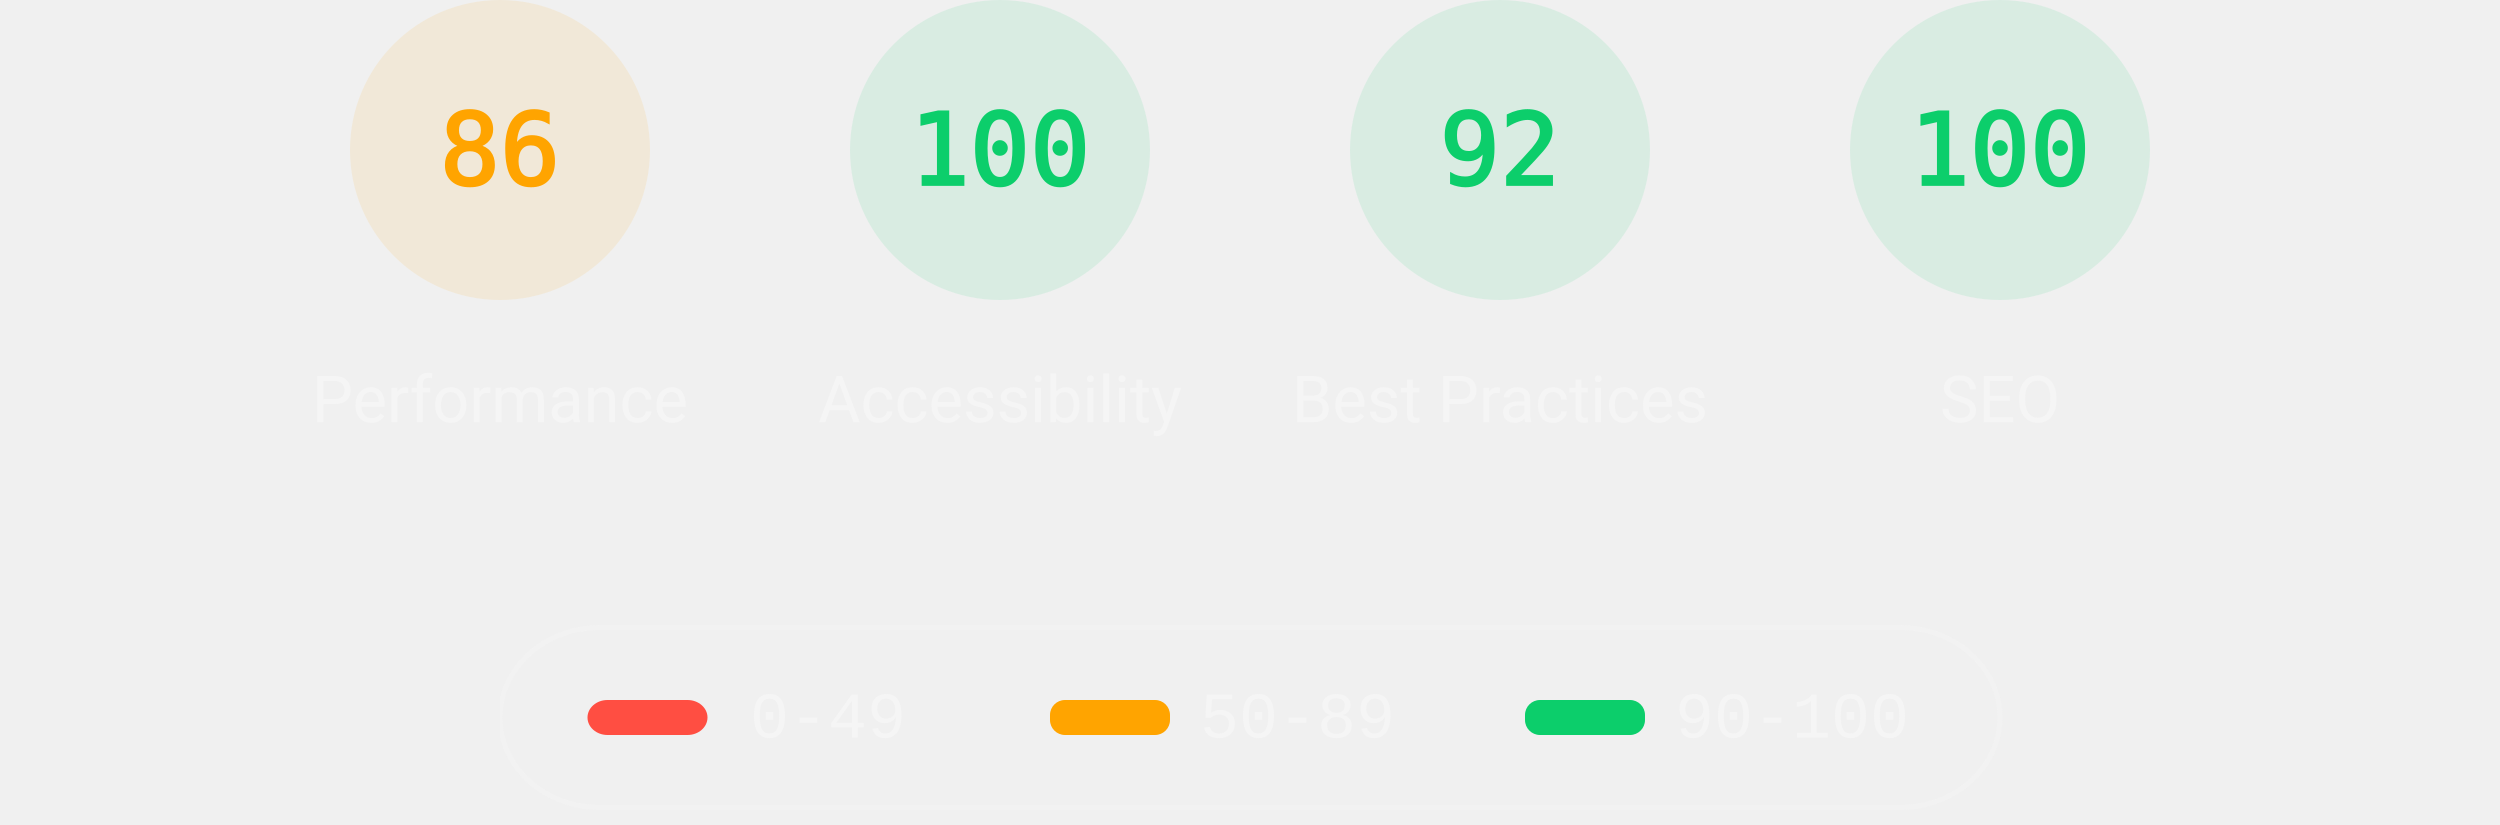
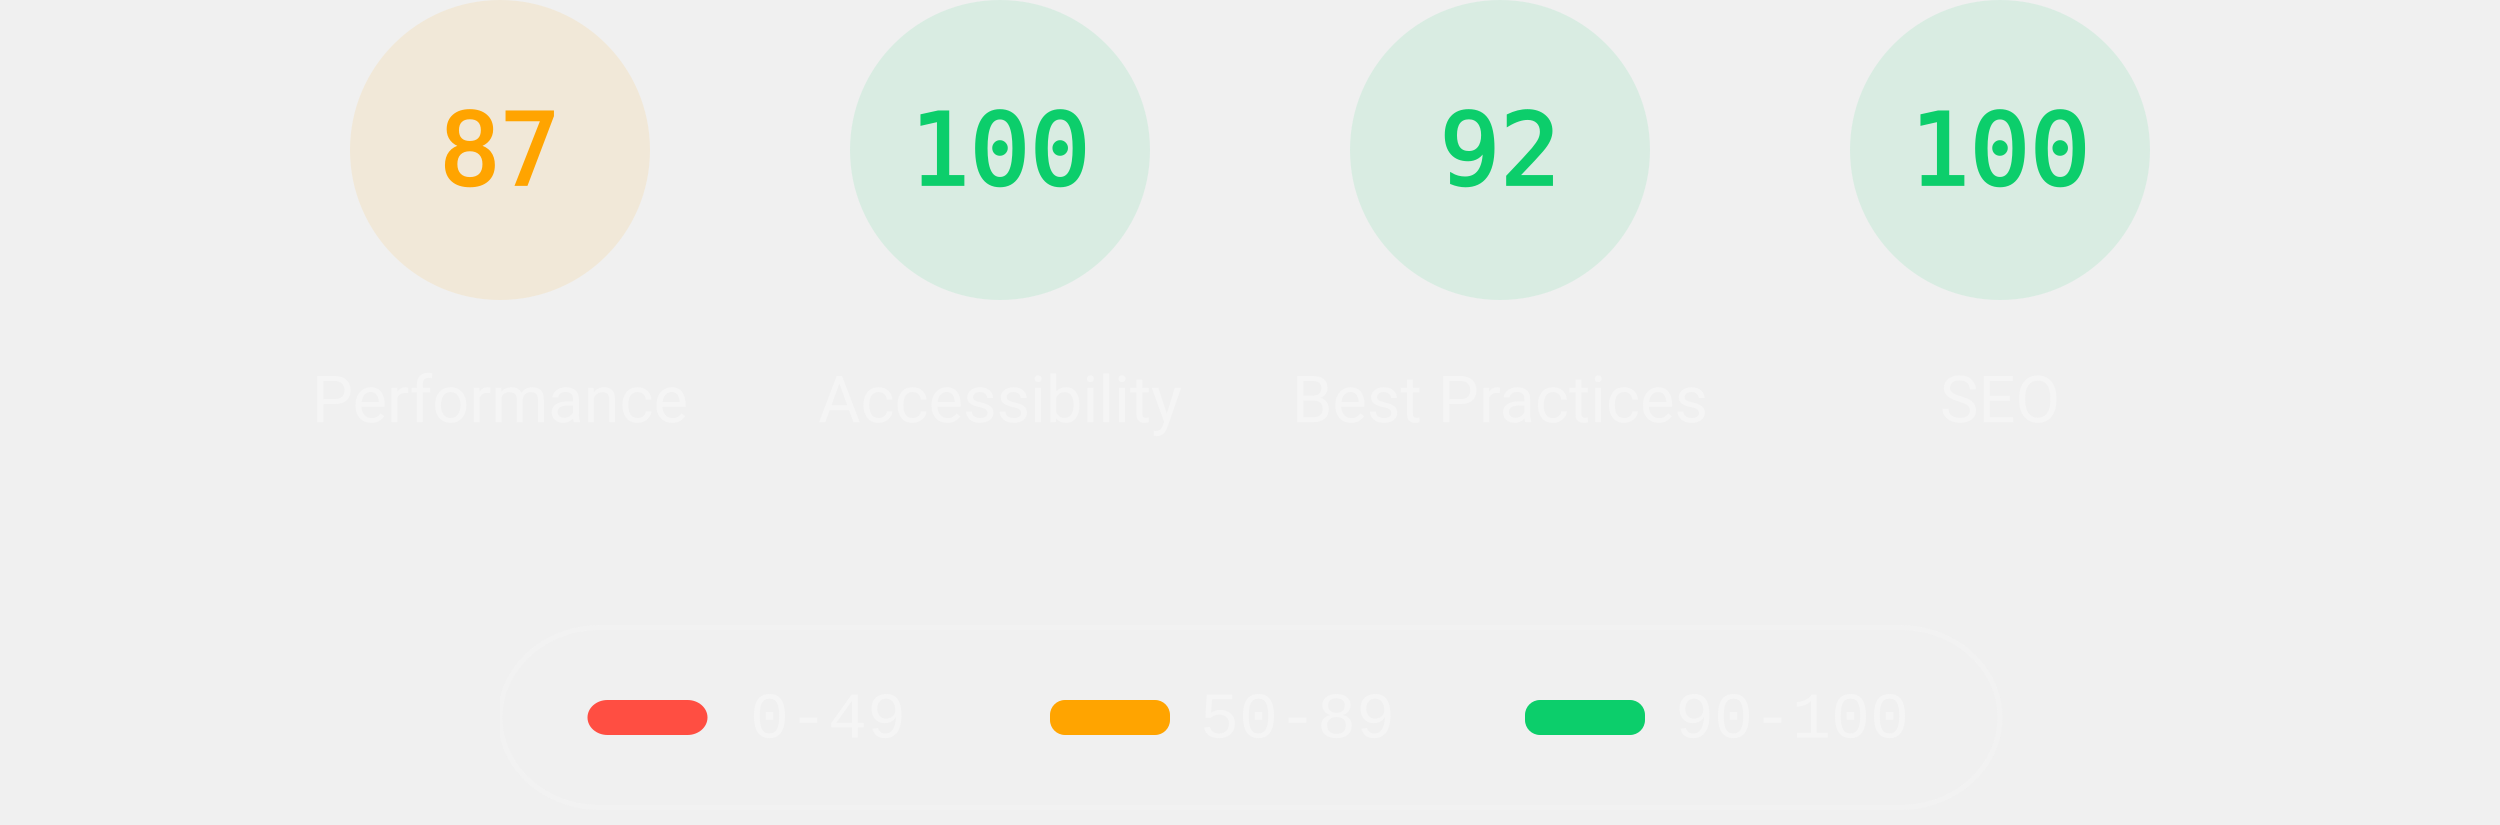
<svg xmlns="http://www.w3.org/2000/svg" class="theme--dark" fill="none" width="1000" height="330">
  <style>
			.gauge-base {
				opacity: 0.1
			}

			.gauge-arc {
				fill: none;
				animation-delay: 250ms;
				stroke-linecap: round;
				transform: rotate(-90deg);
				transform-origin: 100px 60px;
				animation: load-gauge 1s ease forwards
			}

			.guage-text {
				font-size: 40px;
				font-family: monospace;
				text-align: center
			}

			.guage-red {
				color: #ff4e42;
				fill: #ff4e42;
				stroke: #ff4e42
			}
			.guage-orange {
				color: #ffa400;
				fill: #ffa400;
				stroke: #ffa400
			}
			.guage-green {
				color: #0cce6b;
				fill: #0cce6b;
				stroke: #0cce6b
			}
			.theme--agnostic .guage-undefined {
				color: #5c5c5c;
				fill: #5c5c5c;
				stroke: #5c5c5c
			}
			.theme--light .guage-undefined {
				color: #1e1e1e;
				fill: #1e1e1e;
				stroke: #1e1e1e
			}
			.theme--dark .guage-undefined {
				color: #f5f5f5;
				fill: #f5f5f5;
				stroke: #f5f5f5
			}

			.guage-title {
				stroke: none;
				font-size: 26px;
				line-height: 26px;
				font-family: Roboto, Halvetica, Arial, sans-serif
			}
			.metric.guage-title {
				font-family: 'Courier New', Courier, monospace
			}
			.theme--agnostic .guage-title {
				color: #737373;
				fill: #737373
			}
			.theme--light .guage-title {
				color: #212121;
				fill: #212121
			}
			.theme--dark .guage-title {
				color: #f5f5f5;
				fill: #f5f5f5
			}

			@keyframes load-gauge {
				from {
					stroke-dasharray: 0 352.858
				}
			}
			.lh-gauge--pwa__disc {
				fill: #e0e0e0
			}
			.lh-gauge--pwa__logo {
				position: relative;
				fill: #b0b0b0
			}
			.lh-gauge--pwa__invisible {
				display: none
			}
			.lh-gauge--pwa__visible {
				display: inline
			}
			.guage-invisible {
				display: none
			}
			.lh-gauge--pwa__logo--primary-color {
				fill: #304ffe
			}
			.theme--agnostic .lh-gauge--pwa__logo--secondary-color {
				fill: #787878
			}
			.theme--light .lh-gauge--pwa__logo--secondary-color {
				fill: #3d3d3d
			}
			.theme--dark .lh-gauge--pwa__logo--secondary-color {
				fill: #d8b6b6
			}
			.theme--light #svg_2 {
				stroke: #00000022
			}
			.theme--agnostic #svg_2 {
				stroke: #616161
			}
			.theme--light #svg_2 {
				stroke: #00000022
			}
			.theme--dark #svg_2 {
				stroke: #f5f5f566
			}
		</style>
  <svg class="guage-div guage-perf guage-orange" viewBox="0 0 200 200" width="200" height="200" x="100" y="0">
    <circle class="gauge-base" r="56" cx="100" cy="60" stroke-width="8" />
-     <circle class="gauge-arc guage-arc-1" r="56" cx="100" cy="60" stroke-width="8" style="stroke-dasharray: 302.598, 351.858;" />
-     <text class="guage-text" x="100px" y="60px" alignment-baseline="central" dominant-baseline="central" text-anchor="middle">86</text>
+     <circle class="gauge-arc guage-arc-1" r="56" cx="100" cy="60" stroke-width="8" style="stroke-dasharray: 306.116, 351.858;" />
+     <text class="guage-text" x="100px" y="60px" alignment-baseline="central" dominant-baseline="central" text-anchor="middle">87</text>
    <text class="guage-title" x="100px" y="160px" alignment-baseline="central" dominant-baseline="central" text-anchor="middle">Performance</text>
  </svg>
  <svg class="guage-div guage-acc guage-green" viewBox="0 0 200 200" width="200" height="200" x="300" y="0">
    <circle class="gauge-base" r="56" cx="100" cy="60" stroke-width="8" />
    <circle class="gauge-arc guage-arc-2" r="56" cx="100" cy="60" stroke-width="8" style="stroke-dasharray: 351.858, 351.858;" />
    <text class="guage-text" x="100px" y="60px" alignment-baseline="central" dominant-baseline="central" text-anchor="middle">100</text>
    <text class="guage-title" x="100px" y="160px" alignment-baseline="central" dominant-baseline="central" text-anchor="middle">Accessibility</text>
  </svg>
  <svg class="guage-div guage-best guage-green" viewBox="0 0 200 200" width="200" height="200" x="500" y="0">
    <circle class="gauge-base" r="56" cx="100" cy="60" stroke-width="8" />
    <circle class="gauge-arc guage-arc-3" r="56" cx="100" cy="60" stroke-width="8" style="stroke-dasharray: 323.709, 351.858;" />
    <text class="guage-text" x="100px" y="60px" alignment-baseline="central" dominant-baseline="central" text-anchor="middle">92</text>
    <text class="guage-title" x="100px" y="160px" alignment-baseline="central" dominant-baseline="central" text-anchor="middle">Best Practices</text>
  </svg>
  <svg class="guage-div guage-seo guage-green" viewBox="0 0 200 200" width="200" height="200" x="700" y="0">
    <circle class="gauge-base" r="56" cx="100" cy="60" stroke-width="8" />
    <circle class="gauge-arc guage-arc-4" r="56" cx="100" cy="60" stroke-width="8" style="stroke-dasharray: 351.858, 351.858;" />
    <text class="guage-text" x="100px" y="60px" alignment-baseline="central" dominant-baseline="central" text-anchor="middle">100</text>
    <text class="guage-title" x="100px" y="160px" alignment-baseline="central" dominant-baseline="central" text-anchor="middle">SEO</text>
  </svg>
  <svg class="guage-div guage-pwa guage-invisible" viewBox="0 0 200 200" width="200" height="200" x="900" y="0">
    <svg viewBox="0 0 60 60" width="112" height="112" x="44" y="4">
      <defs>
        <linearGradient id="lh-gauge--pwa__check-circle__gradient-0" x1="50%" y1="0%" x2="50%" y2="100%">
          <stop stop-color="#00C852" offset="0%" />
          <stop stop-color="#009688" offset="100%" />
        </linearGradient>
        <linearGradient id="lh-gauge--pwa__installable__shadow-gradient-0" x1="76.056%" x2="24.111%" y1="82.995%" y2="24.735%">
          <stop stop-color="#A5D6A7" offset="0%" />
          <stop stop-color="#80CBC4" offset="100%" />
        </linearGradient>
        <linearGradient id="lh-gauge--pwa__fast-reliable__shadow-gradient-0" x1="76.056%" y1="82.995%" x2="25.678%" y2="26.493%">
          <stop stop-color="#64B5F6" offset="0%" />
          <stop stop-color="#2979FF" offset="100%" />
        </linearGradient>
        <g id="lh-gauge--pwa__fast-reliable-badge-0">
          <circle fill="#FFFFFF" cx="10" cy="10" r="10" />
          <path fill="#304FFE" d="M10 3.58l5.25 2.34v3.5c0 3.23-2.24 6.26-5.25 7-3.01-.74-5.25-3.77-5.25-7v-3.5L10 3.58zm-.47 10.74l2.76-4.83.03-.07c.04-.08 0-.24-.22-.24h-1.64l.47-3.26h-.47l-2.7 4.77c-.02.01.05-.1-.04.05-.09.16-.1.31.18.31h1.63l-.47 3.27h.47z" />
        </g>
        <g id="lh-gauge--pwa__installable-badge-0">
          <circle fill="#FFFFFF" cx="10" cy="10" r="10" />
          <path fill="#009688" d="M10 4.167A5.835 5.835 0 0 0 4.167 10 5.835 5.835 0 0 0 10 15.833 5.835 5.835 0 0 0 15.833 10 5.835 5.835 0 0 0 10 4.167zm2.917 6.416h-2.334v2.334H9.417v-2.334H7.083V9.417h2.334V7.083h1.166v2.334h2.334v1.166z" />
        </g>
      </defs>
      <g stroke="none" fill-rule="nonzero">
        <circle class="lh-gauge--pwa__disc" cx="30" cy="30" r="30" />
        <g class="lh-gauge--pwa__logo">
          <path d="M35.66 19.39l.7-1.75h2L37.4 15 38.6 12l3.4 9h-2.51l-.58-1.61z" />
          <path d="M33.52 21l3.65-9h-2.42l-2.5 5.82L30.5 12h-1.86l-1.9 5.82-1.35-2.65-1.21 3.72L25.4 21h2.38l1.72-5.2 1.64 5.2z" />
          <path fill-rule="nonzero" d="M20.3 17.91h1.48c.45 0 .85-.05 1.2-.15l.39-1.18 1.07-3.3a2.64 2.64 0 0 0-.28-.37c-.55-.6-1.36-.91-2.42-.91H18v9h2.3V17.9zm1.96-3.84c.22.22.33.5.33.87 0 .36-.1.65-.29.87-.2.23-.59.35-1.15.35h-.86v-2.41h.87c.52 0 .89.1 1.1.32z" />
        </g>
        <rect class="lh-gauge--pwa__component lh-gauge--pwa__na-line lh-gauge--pwa__invisible" fill="#FFFFFF" x="20" y="32" width="20" height="4" rx="2" />
        <g class="lh-gauge--pwa__component lh-gauge--pwa__fast-reliable-badge lh-gauge--pwa__invisible" transform="translate(20, 29)">
          <path fill="url(#lh-gauge--pwa__fast-reliable__shadow-gradient-0)" d="M33.63 19.49A30 30 0 0 1 16.2 30.36L3 17.14 17.14 3l16.49 16.49z" />
          <use href="#lh-gauge--pwa__fast-reliable-badge-0" />
        </g>
        <g class="lh-gauge--pwa__component lh-gauge--pwa__installable-badge lh-gauge--pwa__invisible" transform="translate(20, 29)">
          <path fill="url(#lh-gauge--pwa__installable__shadow-gradient-0)" d="M33.629 19.487c-4.272 5.453-10.391 9.39-17.415 10.869L3 17.142 17.142 3 33.63 19.487z" />
          <use href="#lh-gauge--pwa__installable-badge-0" />
        </g>
        <g class="lh-gauge--pwa__component lh-gauge--pwa__fast-reliable-installable-badges lh-gauge--pwa__invisible">
          <g transform="translate(8, 29)">
            <path fill="url(#lh-gauge--pwa__fast-reliable__shadow-gradient-0)" d="M16.321 30.463L3 17.143 17.142 3l22.365 22.365A29.864 29.864 0 0 1 22 31c-1.942 0-3.84-.184-5.679-.537z" />
            <use href="#lh-gauge--pwa__fast-reliable-badge-0" />
          </g>
          <g transform="translate(32, 29)">
            <path fill="url(#lh-gauge--pwa__installable__shadow-gradient-0)" d="M25.982 11.84a30.107 30.107 0 0 1-13.08 15.203L3 17.143 17.142 3l8.84 8.84z" />
            <use href="#lh-gauge--pwa__installable-badge-0" />
          </g>
        </g>
        <g class="lh-gauge--pwa__component lh-gauge--pwa__check-circle lh-gauge--pwa__invisible" transform="translate(18, 28)">
          <circle fill="#FFFFFF" cx="12" cy="12" r="12" />
          <path fill="url(#lh-gauge--pwa__check-circle__gradient-0)" d="M12 2a10 10 0 1 0 0 20 10 10 0 0 0 0-20zm-2 15l-5-5 1.41-1.41L10 14.17l7.59-7.59L19 8l-9 9z" />
        </g>
      </g>
    </svg>
    <text class="guage-title" y="160px" alignment-baseline="central" dominant-baseline="central" text-anchor="middle">
      <tspan x="100px" dy="-6px">Progressive</tspan>
      <tspan x="100px" dy="30px">Web App</tspan>
    </text>
  </svg>
  <svg width="604" height="76" x="200" y="250">
    <g>
      <rect fill="none" id="canvas_background" height="80" width="604" y="-1" x="-1" />
      <g display="none" overflow="visible" y="0" x="0" height="100%" width="100%" id="canvasGrid">
        <rect fill="url(#gridpattern)" stroke-width="0" y="0" x="0" height="100%" width="100%" />
      </g>
    </g>
    <g>
      <rect fill-opacity="0" stroke-width="2" rx="40" id="svg_2" height="72" width="600" y="1" x="0" fill="#000000" />
      <rect stroke="#000" rx="8" id="svg_3" height="14" width="48" y="30" x="35" stroke-opacity="null" stroke-width="0" fill="#ff4e42" />
      <rect stroke="#000" rx="6" id="svg_4" height="14" width="48" y="30" x="220" stroke-opacity="null" stroke-width="0" fill="#ffa400" />
      <rect stroke="#000" rx="6" id="svg_5" height="14" width="48" y="30" x="410" stroke-opacity="null" stroke-width="0" fill="#0cce6b" />
      <text class="metric guage-title" xml:space="preserve" text-anchor="start" font-size="26" id="svg_6" y="45" x="100" stroke-opacity="null" stroke-width="0" stroke="#000">0-49</text>
      <text class="metric guage-title" xml:space="preserve" text-anchor="start" font-size="26" id="svg_7" y="45" x="280" stroke-opacity="null" stroke-width="0" stroke="#000">50-89</text>
      <text class="metric guage-title" xml:space="preserve" text-anchor="start" font-size="26" id="svg_8" y="45" x="470" stroke-opacity="null" stroke-width="0" stroke="#000">90-100</text>
    </g>
  </svg>
</svg>
